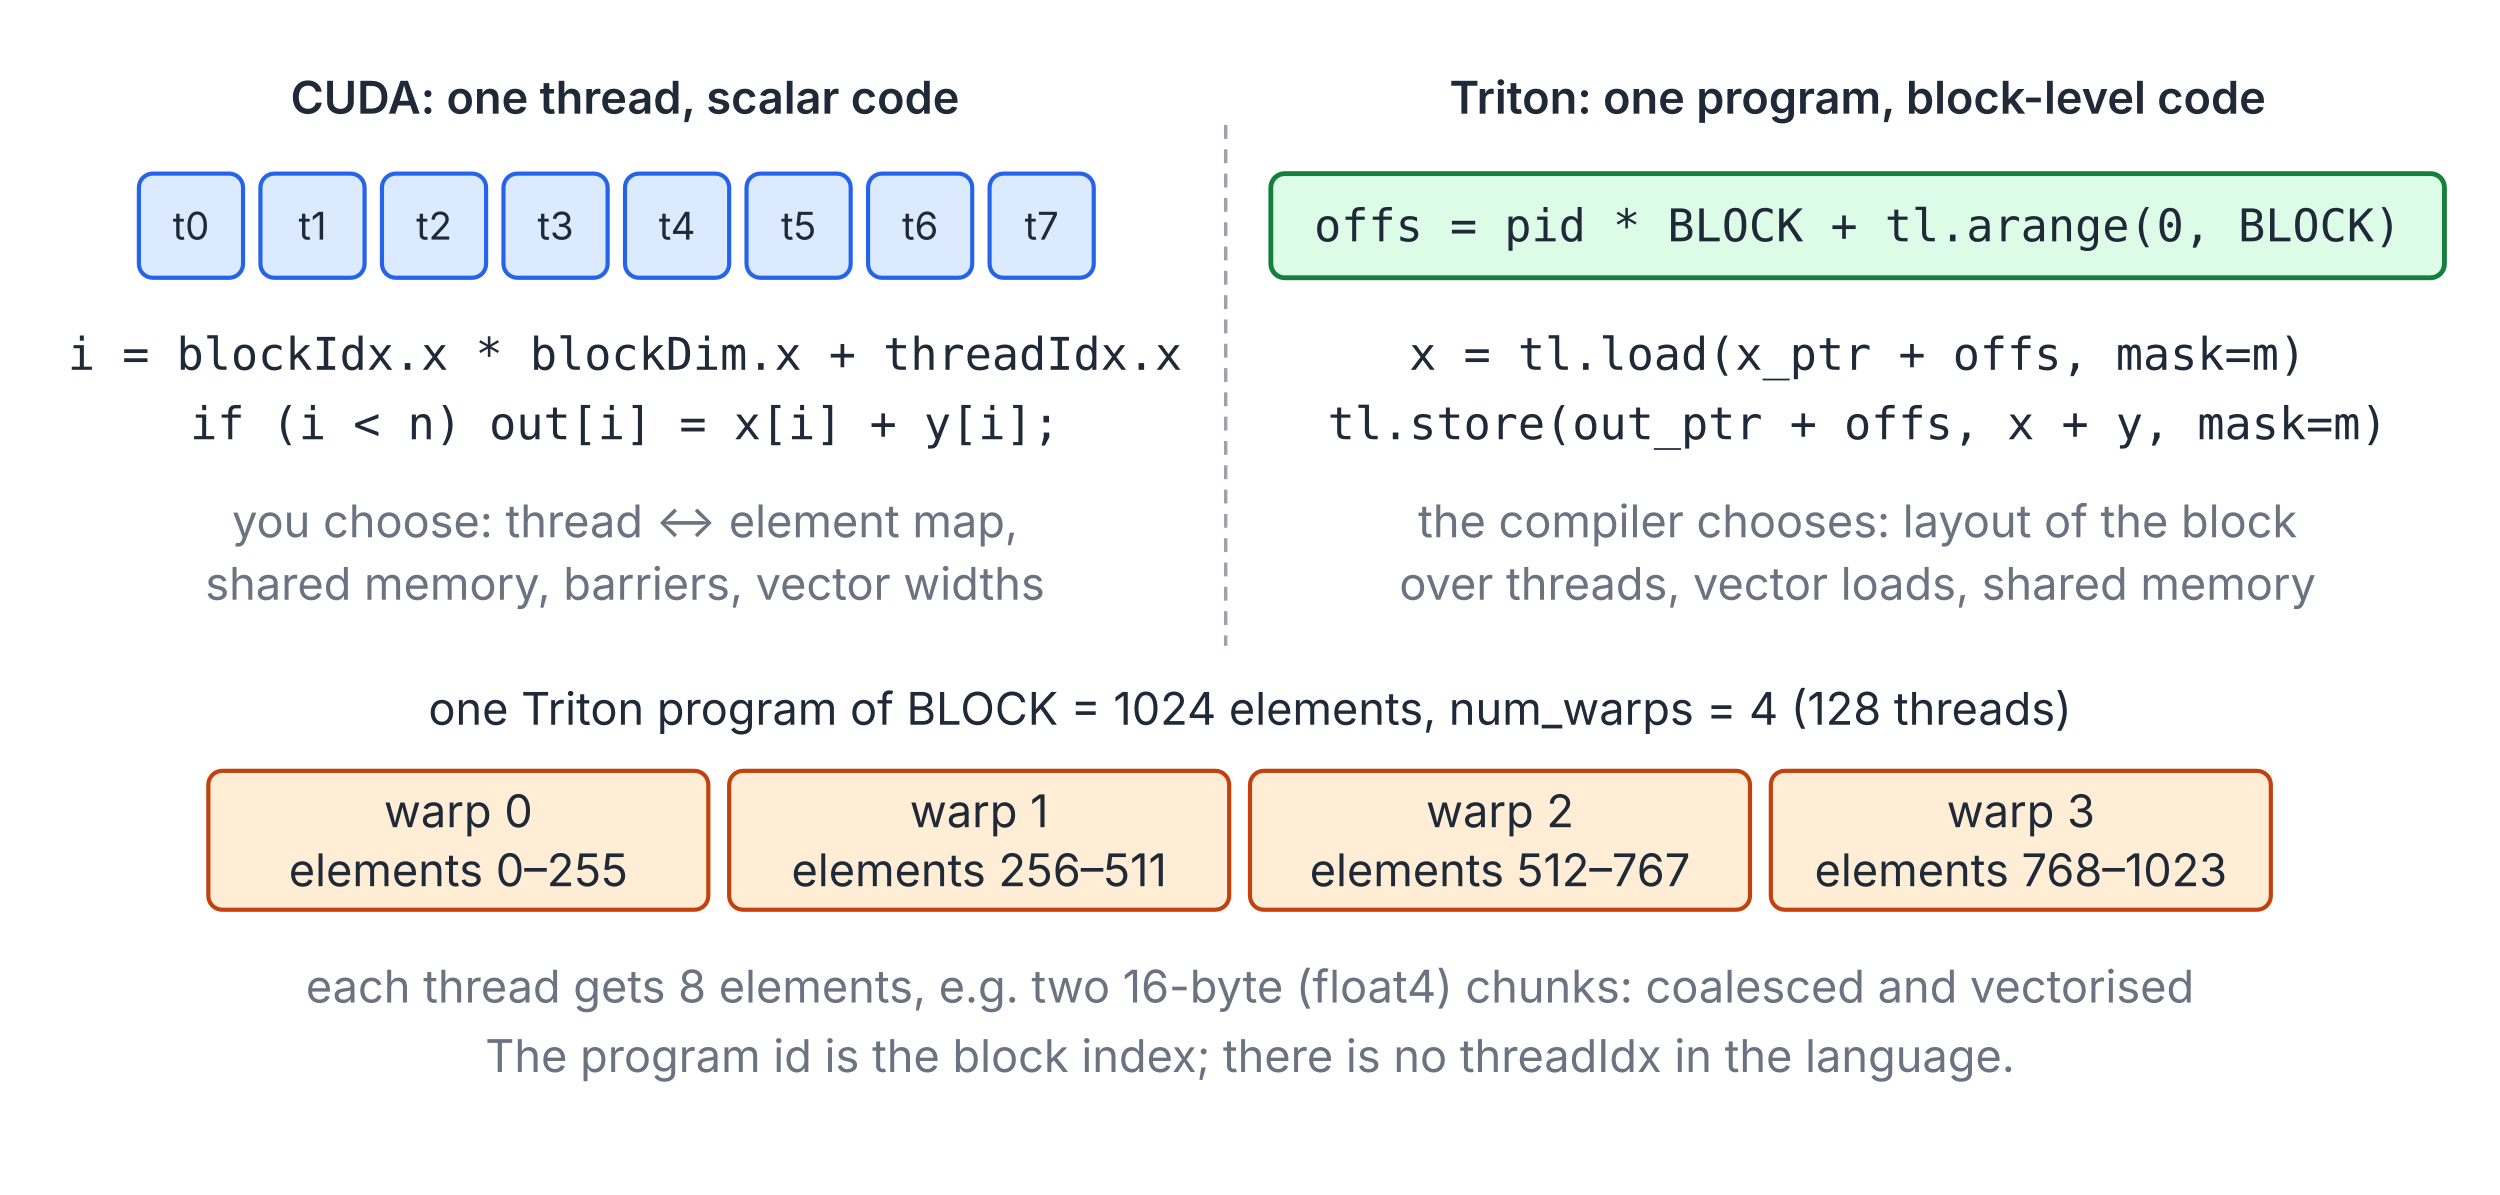
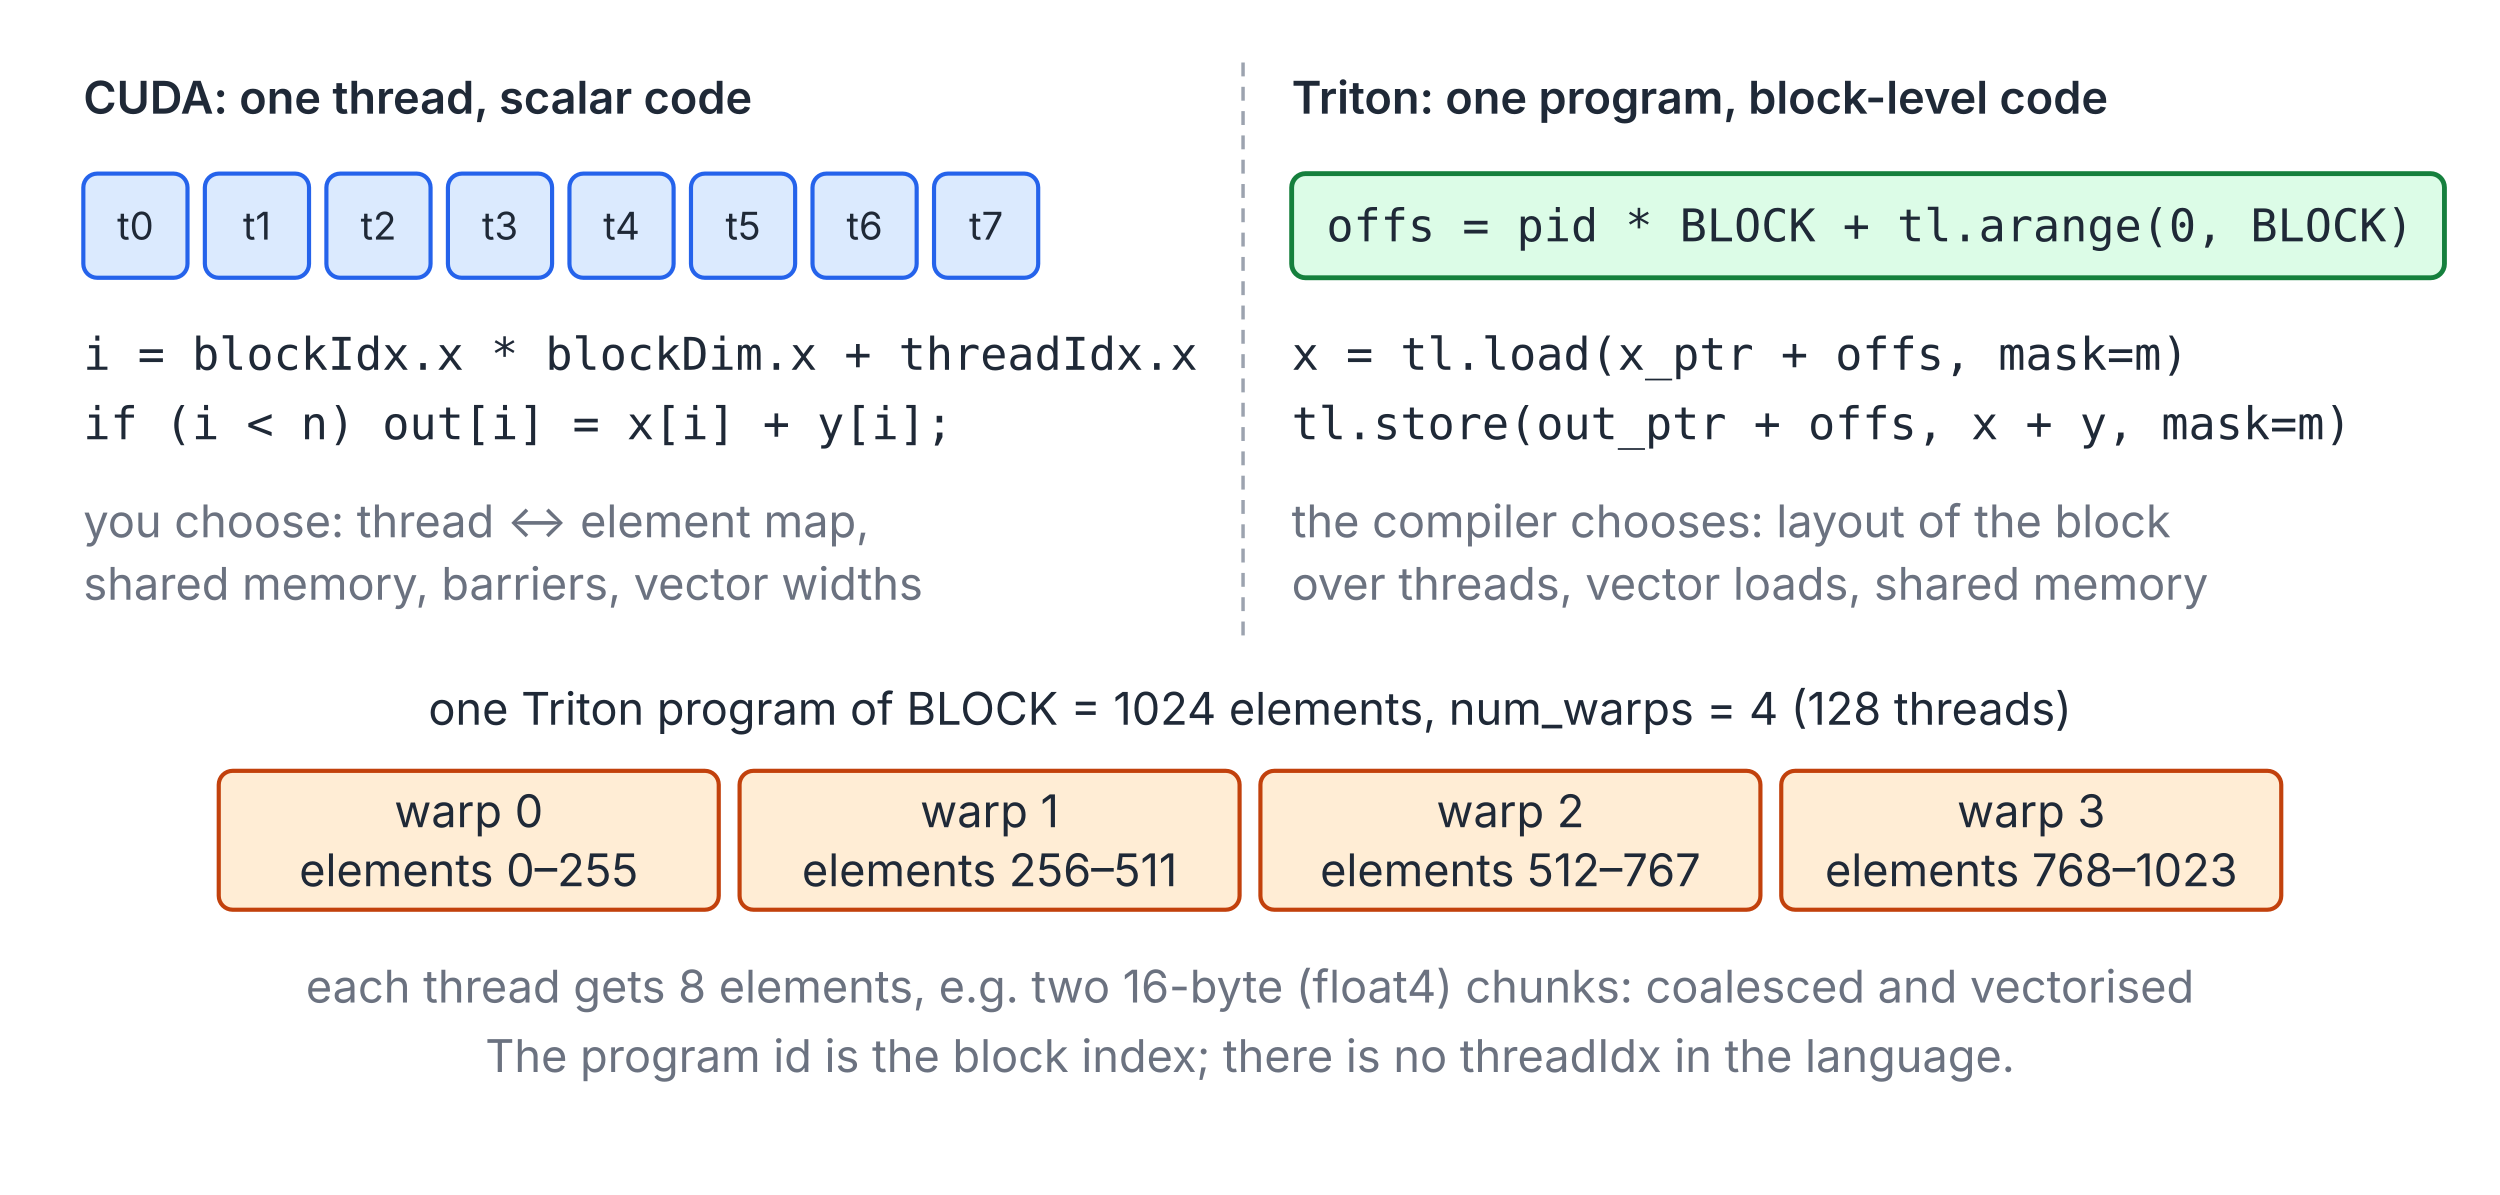
<svg xmlns="http://www.w3.org/2000/svg" viewBox="0 0 720 344" width="720" height="344" class="fig-svg" role="img">
  <style>.fig-paper{fill:var(--fig-paper,#ffffff)}.fig-panel{fill:var(--fig-panel,#f8fafc)}.fig-none{fill:none}.s-ink{stroke:var(--fig-ink,#1f2937)}.t-ink{fill:var(--fig-ink,#1f2937)}.f-ink{fill:var(--fig-ink-soft,#f3f4f6)}.f-ink2{fill:var(--fig-ink-mid,#e5e7eb)}.k-ink{fill:var(--fig-ink,#1f2937)}.s-muted{stroke:var(--fig-muted,#6b7280)}.t-muted{fill:var(--fig-muted,#6b7280)}.f-muted{fill:var(--fig-muted-soft,#f9fafb)}.f-muted2{fill:var(--fig-muted-mid,#e5e7eb)}.k-muted{fill:var(--fig-muted,#6b7280)}.s-line{stroke:var(--fig-line,#9ca3af)}.t-line{fill:var(--fig-line,#9ca3af)}.f-line{fill:var(--fig-line-soft,#f3f4f6)}.f-line2{fill:var(--fig-line-mid,#d1d5db)}.k-line{fill:var(--fig-line,#9ca3af)}.s-a{stroke:var(--fig-a,#2563eb)}.t-a{fill:var(--fig-a,#2563eb)}.f-a{fill:var(--fig-a-soft,#dbeafe)}.f-a2{fill:var(--fig-a-mid,#93c5fd)}.k-a{fill:var(--fig-a,#2563eb)}.s-b{stroke:var(--fig-b,#c2410c)}.t-b{fill:var(--fig-b,#c2410c)}.f-b{fill:var(--fig-b-soft,#ffedd5)}.f-b2{fill:var(--fig-b-mid,#fdba74)}.k-b{fill:var(--fig-b,#c2410c)}.s-c{stroke:var(--fig-c,#15803d)}.t-c{fill:var(--fig-c,#15803d)}.f-c{fill:var(--fig-c-soft,#dcfce7)}.f-c2{fill:var(--fig-c-mid,#86efac)}.k-c{fill:var(--fig-c,#15803d)}.s-d{stroke:var(--fig-d,#7c3aed)}.t-d{fill:var(--fig-d,#7c3aed)}.f-d{fill:var(--fig-d-soft,#ede9fe)}.f-d2{fill:var(--fig-d-mid,#c4b5fd)}.k-d{fill:var(--fig-d,#7c3aed)}.s-hl{stroke:var(--fig-hl,#dc2626)}.t-hl{fill:var(--fig-hl,#dc2626)}.f-hl{fill:var(--fig-hl-soft,#fee2e2)}.f-hl2{fill:var(--fig-hl-mid,#fca5a5)}.k-hl{fill:var(--fig-hl,#dc2626)}.fig-txt{font-family:Inter,system-ui,-apple-system,'Segoe UI',sans-serif;font-size:15px}.fig-mono{font-family:'Ubuntu Mono',ui-monospace,Menlo,monospace;font-size:15px}.fig-small{font-size:13px}.fig-tiny{font-size:11px}.fig-big{font-size:17px}.fig-plate{fill:var(--fig-paper,#ffffff);fill-opacity:.92}.fig-bold{font-weight:600}.fig-it{font-style:italic}</style>
  <defs>
    <marker id="ch14-model-ah-ink" viewBox="0 0 10 10" refX="9" refY="5" markerWidth="7" markerHeight="7" orient="auto-start-reverse">
      <path d="M0,0 L10,5 L0,10 z" class="k-ink" />
    </marker>
    <marker id="ch14-model-ah-muted" viewBox="0 0 10 10" refX="9" refY="5" markerWidth="7" markerHeight="7" orient="auto-start-reverse">
      <path d="M0,0 L10,5 L0,10 z" class="k-muted" />
    </marker>
    <marker id="ch14-model-ah-a" viewBox="0 0 10 10" refX="9" refY="5" markerWidth="7" markerHeight="7" orient="auto-start-reverse">
      <path d="M0,0 L10,5 L0,10 z" class="k-a" />
    </marker>
    <marker id="ch14-model-ah-b" viewBox="0 0 10 10" refX="9" refY="5" markerWidth="7" markerHeight="7" orient="auto-start-reverse">
      <path d="M0,0 L10,5 L0,10 z" class="k-b" />
    </marker>
    <marker id="ch14-model-ah-c" viewBox="0 0 10 10" refX="9" refY="5" markerWidth="7" markerHeight="7" orient="auto-start-reverse">
      <path d="M0,0 L10,5 L0,10 z" class="k-c" />
    </marker>
    <marker id="ch14-model-ah-d" viewBox="0 0 10 10" refX="9" refY="5" markerWidth="7" markerHeight="7" orient="auto-start-reverse">
      <path d="M0,0 L10,5 L0,10 z" class="k-d" />
    </marker>
    <marker id="ch14-model-ah-hl" viewBox="0 0 10 10" refX="9" refY="5" markerWidth="7" markerHeight="7" orient="auto-start-reverse">
      <path d="M0,0 L10,5 L0,10 z" class="k-hl" />
    </marker>
  </defs>
  <rect x="0" y="0" width="720" height="344" class="fig-paper" />
-   <text x="180" y="28" text-anchor="middle" dominant-baseline="central" class="fig-txt t-ink fig-small fig-bold">CUDA: one thread, scalar code</text>
-   <rect x="40" y="50" width="30" height="30" rx="4" class="f-a s-a" stroke-width="1.2" />
-   <text x="55" y="65" text-anchor="middle" dominant-baseline="central" class="fig-txt t-ink fig-tiny">t0</text>
-   <rect x="75" y="50" width="30" height="30" rx="4" class="f-a s-a" stroke-width="1.2" />
-   <text x="90" y="65" text-anchor="middle" dominant-baseline="central" class="fig-txt t-ink fig-tiny">t1</text>
-   <rect x="110" y="50" width="30" height="30" rx="4" class="f-a s-a" stroke-width="1.2" />
-   <text x="125" y="65" text-anchor="middle" dominant-baseline="central" class="fig-txt t-ink fig-tiny">t2</text>
-   <rect x="145" y="50" width="30" height="30" rx="4" class="f-a s-a" stroke-width="1.2" />
-   <text x="160" y="65" text-anchor="middle" dominant-baseline="central" class="fig-txt t-ink fig-tiny">t3</text>
-   <rect x="180" y="50" width="30" height="30" rx="4" class="f-a s-a" stroke-width="1.2" />
-   <text x="195" y="65" text-anchor="middle" dominant-baseline="central" class="fig-txt t-ink fig-tiny">t4</text>
-   <rect x="215" y="50" width="30" height="30" rx="4" class="f-a s-a" stroke-width="1.2" />
-   <text x="230" y="65" text-anchor="middle" dominant-baseline="central" class="fig-txt t-ink fig-tiny">t5</text>
-   <rect x="250" y="50" width="30" height="30" rx="4" class="f-a s-a" stroke-width="1.2" />
-   <text x="265" y="65" text-anchor="middle" dominant-baseline="central" class="fig-txt t-ink fig-tiny">t6</text>
-   <rect x="285" y="50" width="30" height="30" rx="4" class="f-a s-a" stroke-width="1.2" />
-   <text x="300" y="65" text-anchor="middle" dominant-baseline="central" class="fig-txt t-ink fig-tiny">t7</text>
-   <text x="180" y="102" text-anchor="middle" dominant-baseline="central" class="fig-mono t-ink fig-small">i = blockIdx.x * blockDim.x + threadIdx.x</text>
-   <text x="180" y="122" text-anchor="middle" dominant-baseline="central" class="fig-mono t-ink fig-small">if (i &lt; n) out[i] = x[i] + y[i];</text>
-   <text x="180" y="150" text-anchor="middle" dominant-baseline="central" class="fig-txt t-muted fig-small">you choose: thread ↔ element map,</text>
-   <text x="180" y="168" text-anchor="middle" dominant-baseline="central" class="fig-txt t-muted fig-small">shared memory, barriers, vector widths</text>
-   <text x="535" y="28" text-anchor="middle" dominant-baseline="central" class="fig-txt t-ink fig-small fig-bold">Triton: one program, block-level code</text>
-   <rect x="366" y="50" width="338" height="30" rx="4" class="f-c s-c" stroke-width="1.4" />
-   <text x="535" y="65" text-anchor="middle" dominant-baseline="central" class="fig-mono t-ink fig-small">offs = pid * BLOCK + tl.arange(0, BLOCK)</text>
-   <text x="535" y="102" text-anchor="middle" dominant-baseline="central" class="fig-mono t-ink fig-small">x = tl.load(x_ptr + offs, mask=m)</text>
-   <text x="535" y="122" text-anchor="middle" dominant-baseline="central" class="fig-mono t-ink fig-small">tl.store(out_ptr + offs, x + y, mask=m)</text>
-   <text x="535" y="150" text-anchor="middle" dominant-baseline="central" class="fig-txt t-muted fig-small">the compiler chooses: layout of the block</text>
-   <text x="535" y="168" text-anchor="middle" dominant-baseline="central" class="fig-txt t-muted fig-small">over threads, vector loads, shared memory</text>
-   <line x1="353" y1="36" x2="353" y2="186" class="s-line" stroke-width="1" stroke-dasharray="4 3" />
+   <text x="24" y="28" text-anchor="start" dominant-baseline="central" class="fig-txt t-ink fig-small fig-bold">CUDA: one thread, scalar code</text>
+   <rect x="24" y="50" width="30" height="30" rx="4" class="f-a s-a" stroke-width="1.2" />
+   <text x="39" y="65" text-anchor="middle" dominant-baseline="central" class="fig-txt t-ink fig-tiny">t0</text>
+   <rect x="59" y="50" width="30" height="30" rx="4" class="f-a s-a" stroke-width="1.2" />
+   <text x="74" y="65" text-anchor="middle" dominant-baseline="central" class="fig-txt t-ink fig-tiny">t1</text>
+   <rect x="94" y="50" width="30" height="30" rx="4" class="f-a s-a" stroke-width="1.2" />
+   <text x="109" y="65" text-anchor="middle" dominant-baseline="central" class="fig-txt t-ink fig-tiny">t2</text>
+   <rect x="129" y="50" width="30" height="30" rx="4" class="f-a s-a" stroke-width="1.2" />
+   <text x="144" y="65" text-anchor="middle" dominant-baseline="central" class="fig-txt t-ink fig-tiny">t3</text>
+   <rect x="164" y="50" width="30" height="30" rx="4" class="f-a s-a" stroke-width="1.2" />
+   <text x="179" y="65" text-anchor="middle" dominant-baseline="central" class="fig-txt t-ink fig-tiny">t4</text>
+   <rect x="199" y="50" width="30" height="30" rx="4" class="f-a s-a" stroke-width="1.2" />
+   <text x="214" y="65" text-anchor="middle" dominant-baseline="central" class="fig-txt t-ink fig-tiny">t5</text>
+   <rect x="234" y="50" width="30" height="30" rx="4" class="f-a s-a" stroke-width="1.2" />
+   <text x="249" y="65" text-anchor="middle" dominant-baseline="central" class="fig-txt t-ink fig-tiny">t6</text>
+   <rect x="269" y="50" width="30" height="30" rx="4" class="f-a s-a" stroke-width="1.2" />
+   <text x="284" y="65" text-anchor="middle" dominant-baseline="central" class="fig-txt t-ink fig-tiny">t7</text>
+   <text x="24" y="102" text-anchor="start" dominant-baseline="central" class="fig-mono t-ink fig-small">i = blockIdx.x * blockDim.x + threadIdx.x</text>
+   <text x="24" y="122" text-anchor="start" dominant-baseline="central" class="fig-mono t-ink fig-small">if (i &lt; n) out[i] = x[i] + y[i];</text>
+   <text x="24" y="150" text-anchor="start" dominant-baseline="central" class="fig-txt t-muted fig-small">you choose: thread ↔ element map,</text>
+   <text x="24" y="168" text-anchor="start" dominant-baseline="central" class="fig-txt t-muted fig-small">shared memory, barriers, vector widths</text>
+   <text x="372" y="28" text-anchor="start" dominant-baseline="central" class="fig-txt t-ink fig-small fig-bold">Triton: one program, block-level code</text>
+   <rect x="372" y="50" width="332" height="30" rx="4" class="f-c s-c" stroke-width="1.4" />
+   <text x="382" y="65" text-anchor="start" dominant-baseline="central" class="fig-mono t-ink fig-small">offs = pid * BLOCK + tl.arange(0, BLOCK)</text>
+   <text x="372" y="102" text-anchor="start" dominant-baseline="central" class="fig-mono t-ink fig-small">x = tl.load(x_ptr + offs, mask=m)</text>
+   <text x="372" y="122" text-anchor="start" dominant-baseline="central" class="fig-mono t-ink fig-small">tl.store(out_ptr + offs, x + y, mask=m)</text>
+   <text x="372" y="150" text-anchor="start" dominant-baseline="central" class="fig-txt t-muted fig-small">the compiler chooses: layout of the block</text>
+   <text x="372" y="168" text-anchor="start" dominant-baseline="central" class="fig-txt t-muted fig-small">over threads, vector loads, shared memory</text>
+   <line x1="358" y1="18" x2="358" y2="186" class="s-line" stroke-width="1" stroke-dasharray="4 3" />
  <text x="360" y="204" text-anchor="middle" dominant-baseline="central" class="fig-txt t-ink fig-small">one Triton program of BLOCK = 1024 elements, num_warps = 4 (128 threads)</text>
-   <rect x="60" y="222" width="144" height="40" rx="4" class="f-b s-b" stroke-width="1.2" />
-   <text x="132" y="233.5" text-anchor="middle" dominant-baseline="central" class="fig-txt t-ink fig-small">warp 0</text>
-   <text x="132" y="250.5" text-anchor="middle" dominant-baseline="central" class="fig-txt t-ink fig-small">elements 0–255</text>
-   <rect x="210" y="222" width="144" height="40" rx="4" class="f-b s-b" stroke-width="1.2" />
-   <text x="282" y="233.5" text-anchor="middle" dominant-baseline="central" class="fig-txt t-ink fig-small">warp 1</text>
-   <text x="282" y="250.5" text-anchor="middle" dominant-baseline="central" class="fig-txt t-ink fig-small">elements 256–511</text>
-   <rect x="360" y="222" width="144" height="40" rx="4" class="f-b s-b" stroke-width="1.2" />
-   <text x="432" y="233.5" text-anchor="middle" dominant-baseline="central" class="fig-txt t-ink fig-small">warp 2</text>
-   <text x="432" y="250.5" text-anchor="middle" dominant-baseline="central" class="fig-txt t-ink fig-small">elements 512–767</text>
-   <rect x="510" y="222" width="144" height="40" rx="4" class="f-b s-b" stroke-width="1.2" />
-   <text x="582" y="233.5" text-anchor="middle" dominant-baseline="central" class="fig-txt t-ink fig-small">warp 3</text>
-   <text x="582" y="250.5" text-anchor="middle" dominant-baseline="central" class="fig-txt t-ink fig-small">elements 768–1023</text>
+   <rect x="63" y="222" width="144" height="40" rx="4" class="f-b s-b" stroke-width="1.2" />
+   <text x="135" y="233.5" text-anchor="middle" dominant-baseline="central" class="fig-txt t-ink fig-small">warp 0</text>
+   <text x="135" y="250.5" text-anchor="middle" dominant-baseline="central" class="fig-txt t-ink fig-small">elements 0–255</text>
+   <rect x="213" y="222" width="144" height="40" rx="4" class="f-b s-b" stroke-width="1.2" />
+   <text x="285" y="233.5" text-anchor="middle" dominant-baseline="central" class="fig-txt t-ink fig-small">warp 1</text>
+   <text x="285" y="250.5" text-anchor="middle" dominant-baseline="central" class="fig-txt t-ink fig-small">elements 256–511</text>
+   <rect x="363" y="222" width="144" height="40" rx="4" class="f-b s-b" stroke-width="1.2" />
+   <text x="435" y="233.5" text-anchor="middle" dominant-baseline="central" class="fig-txt t-ink fig-small">warp 2</text>
+   <text x="435" y="250.5" text-anchor="middle" dominant-baseline="central" class="fig-txt t-ink fig-small">elements 512–767</text>
+   <rect x="513" y="222" width="144" height="40" rx="4" class="f-b s-b" stroke-width="1.2" />
+   <text x="585" y="233.5" text-anchor="middle" dominant-baseline="central" class="fig-txt t-ink fig-small">warp 3</text>
+   <text x="585" y="250.5" text-anchor="middle" dominant-baseline="central" class="fig-txt t-ink fig-small">elements 768–1023</text>
  <text x="360" y="284" text-anchor="middle" dominant-baseline="central" class="fig-txt t-muted fig-small">each thread gets 8 elements, e.g. two 16-byte (float4) chunks: coalesced and vectorised</text>
  <text x="360" y="304" text-anchor="middle" dominant-baseline="central" class="fig-txt t-muted fig-small">The program id is the block index; there is no threadIdx in the language.</text>
</svg>
